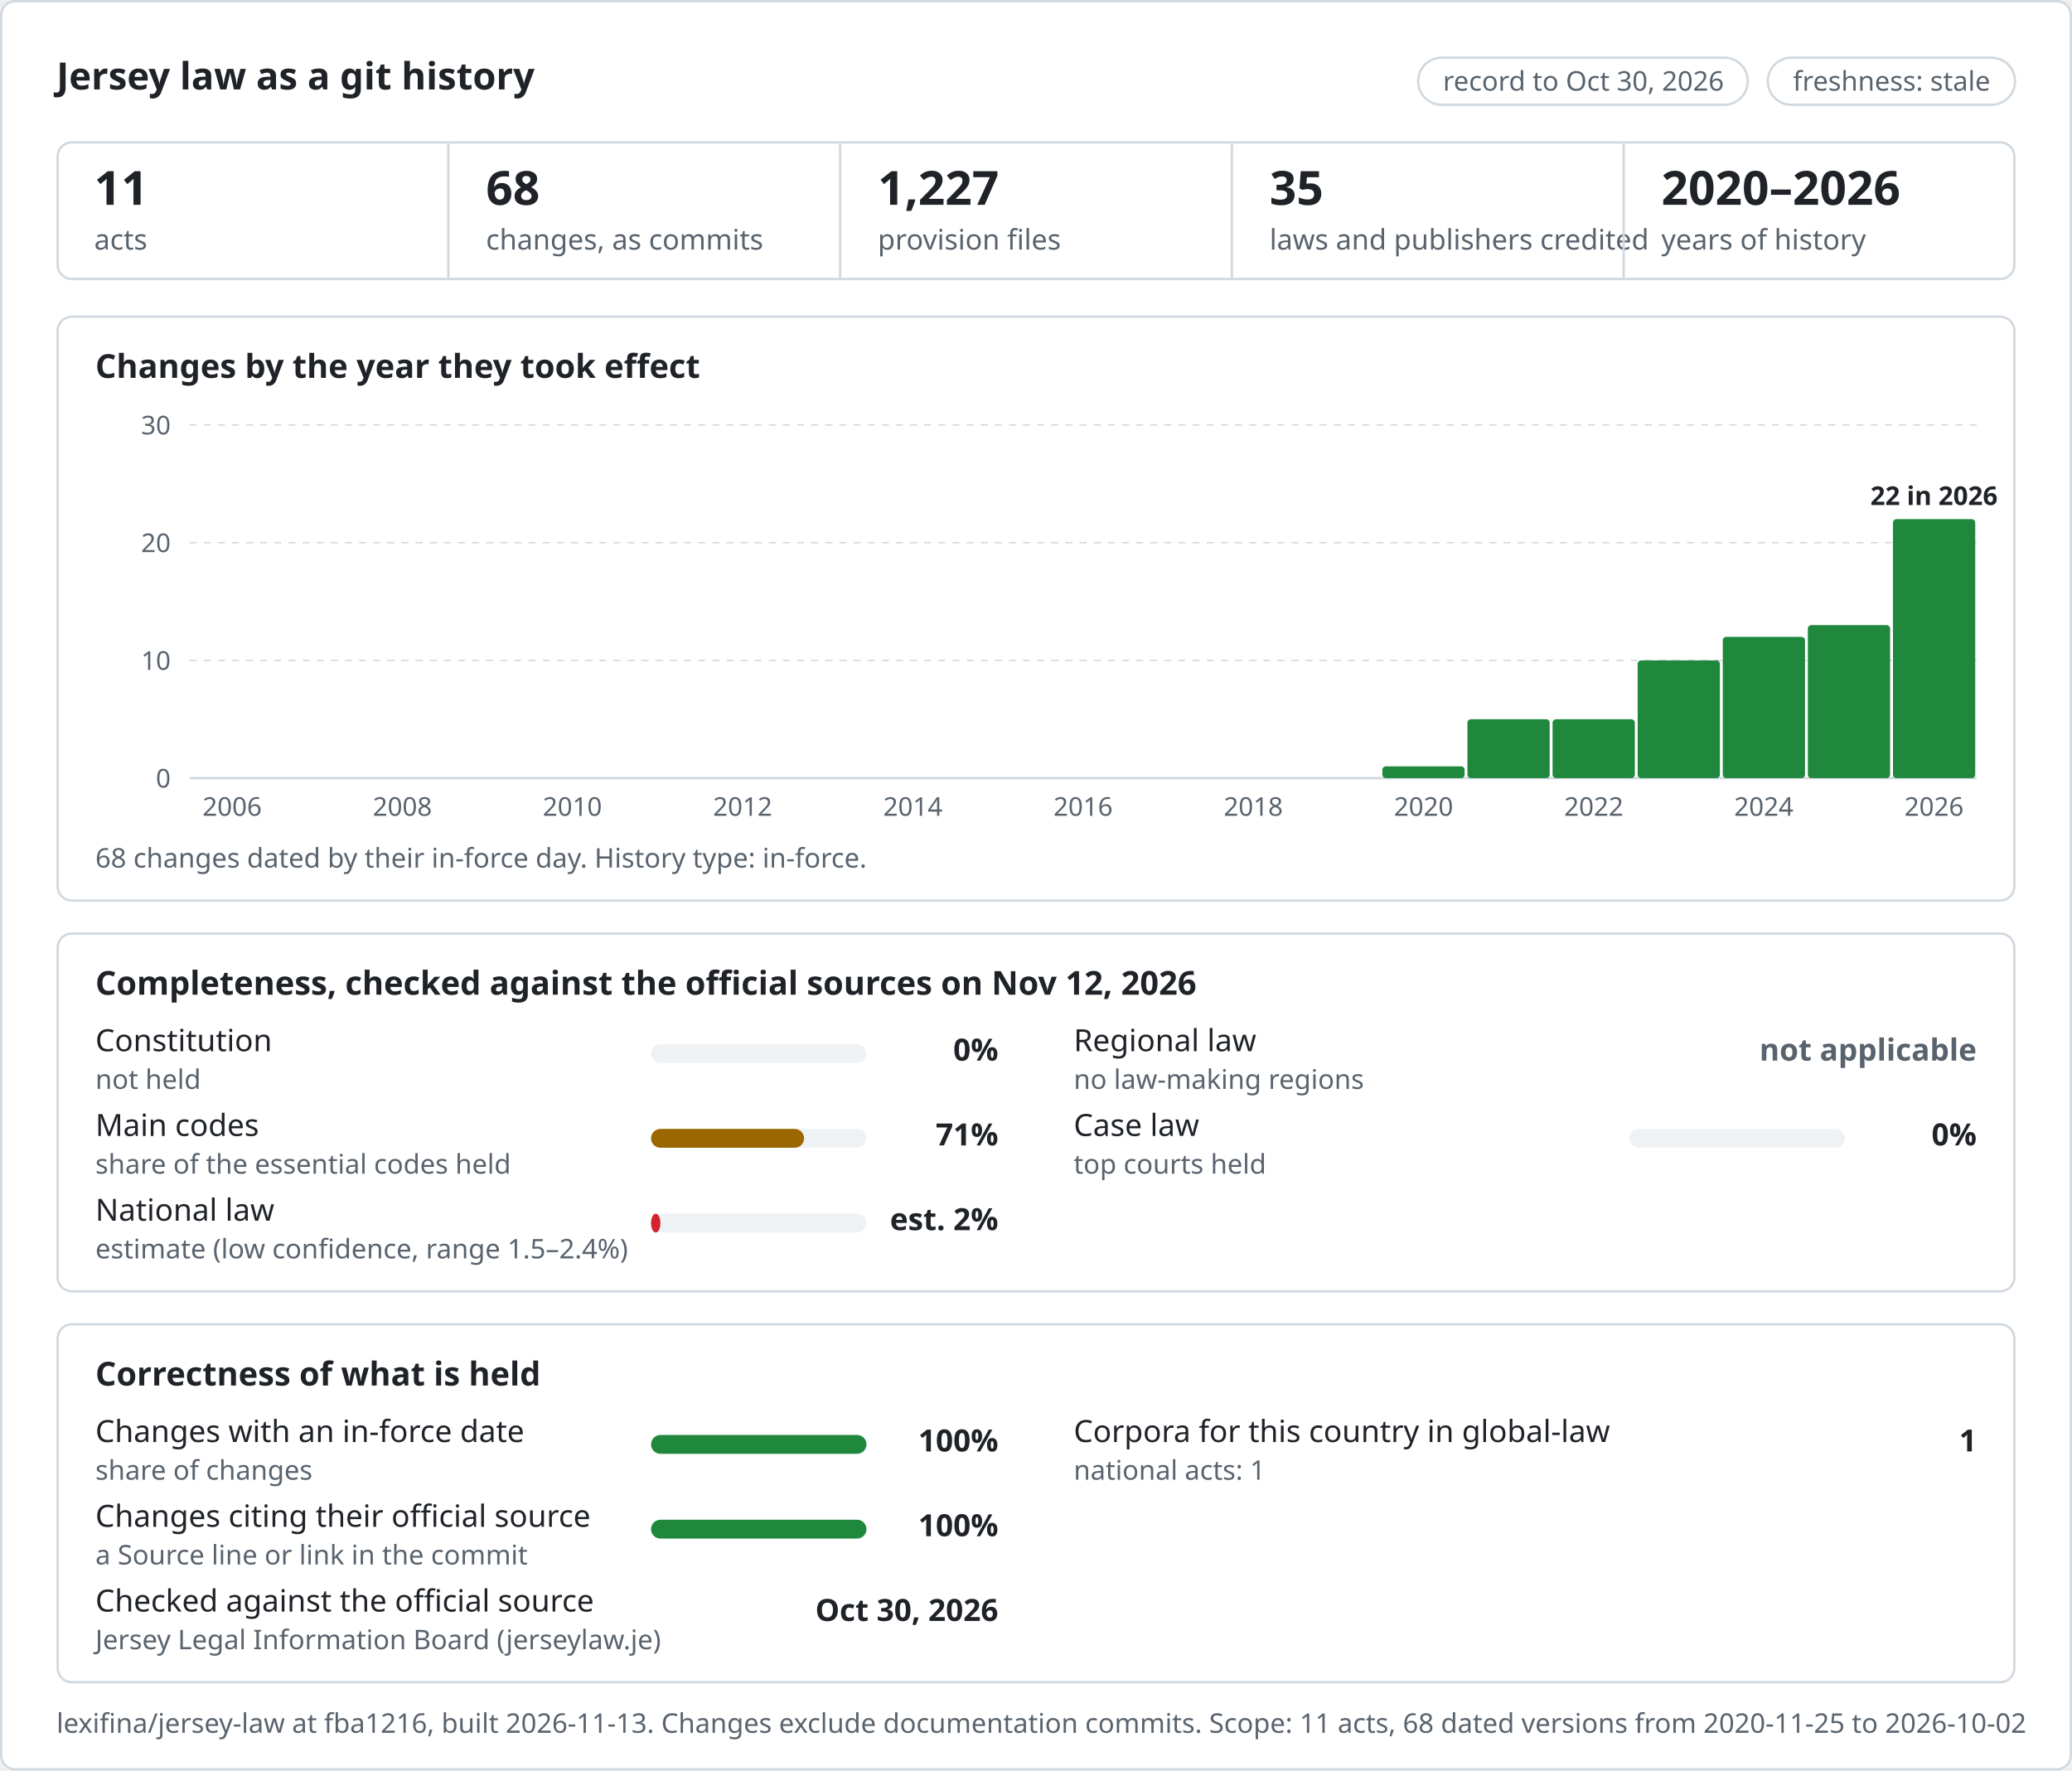
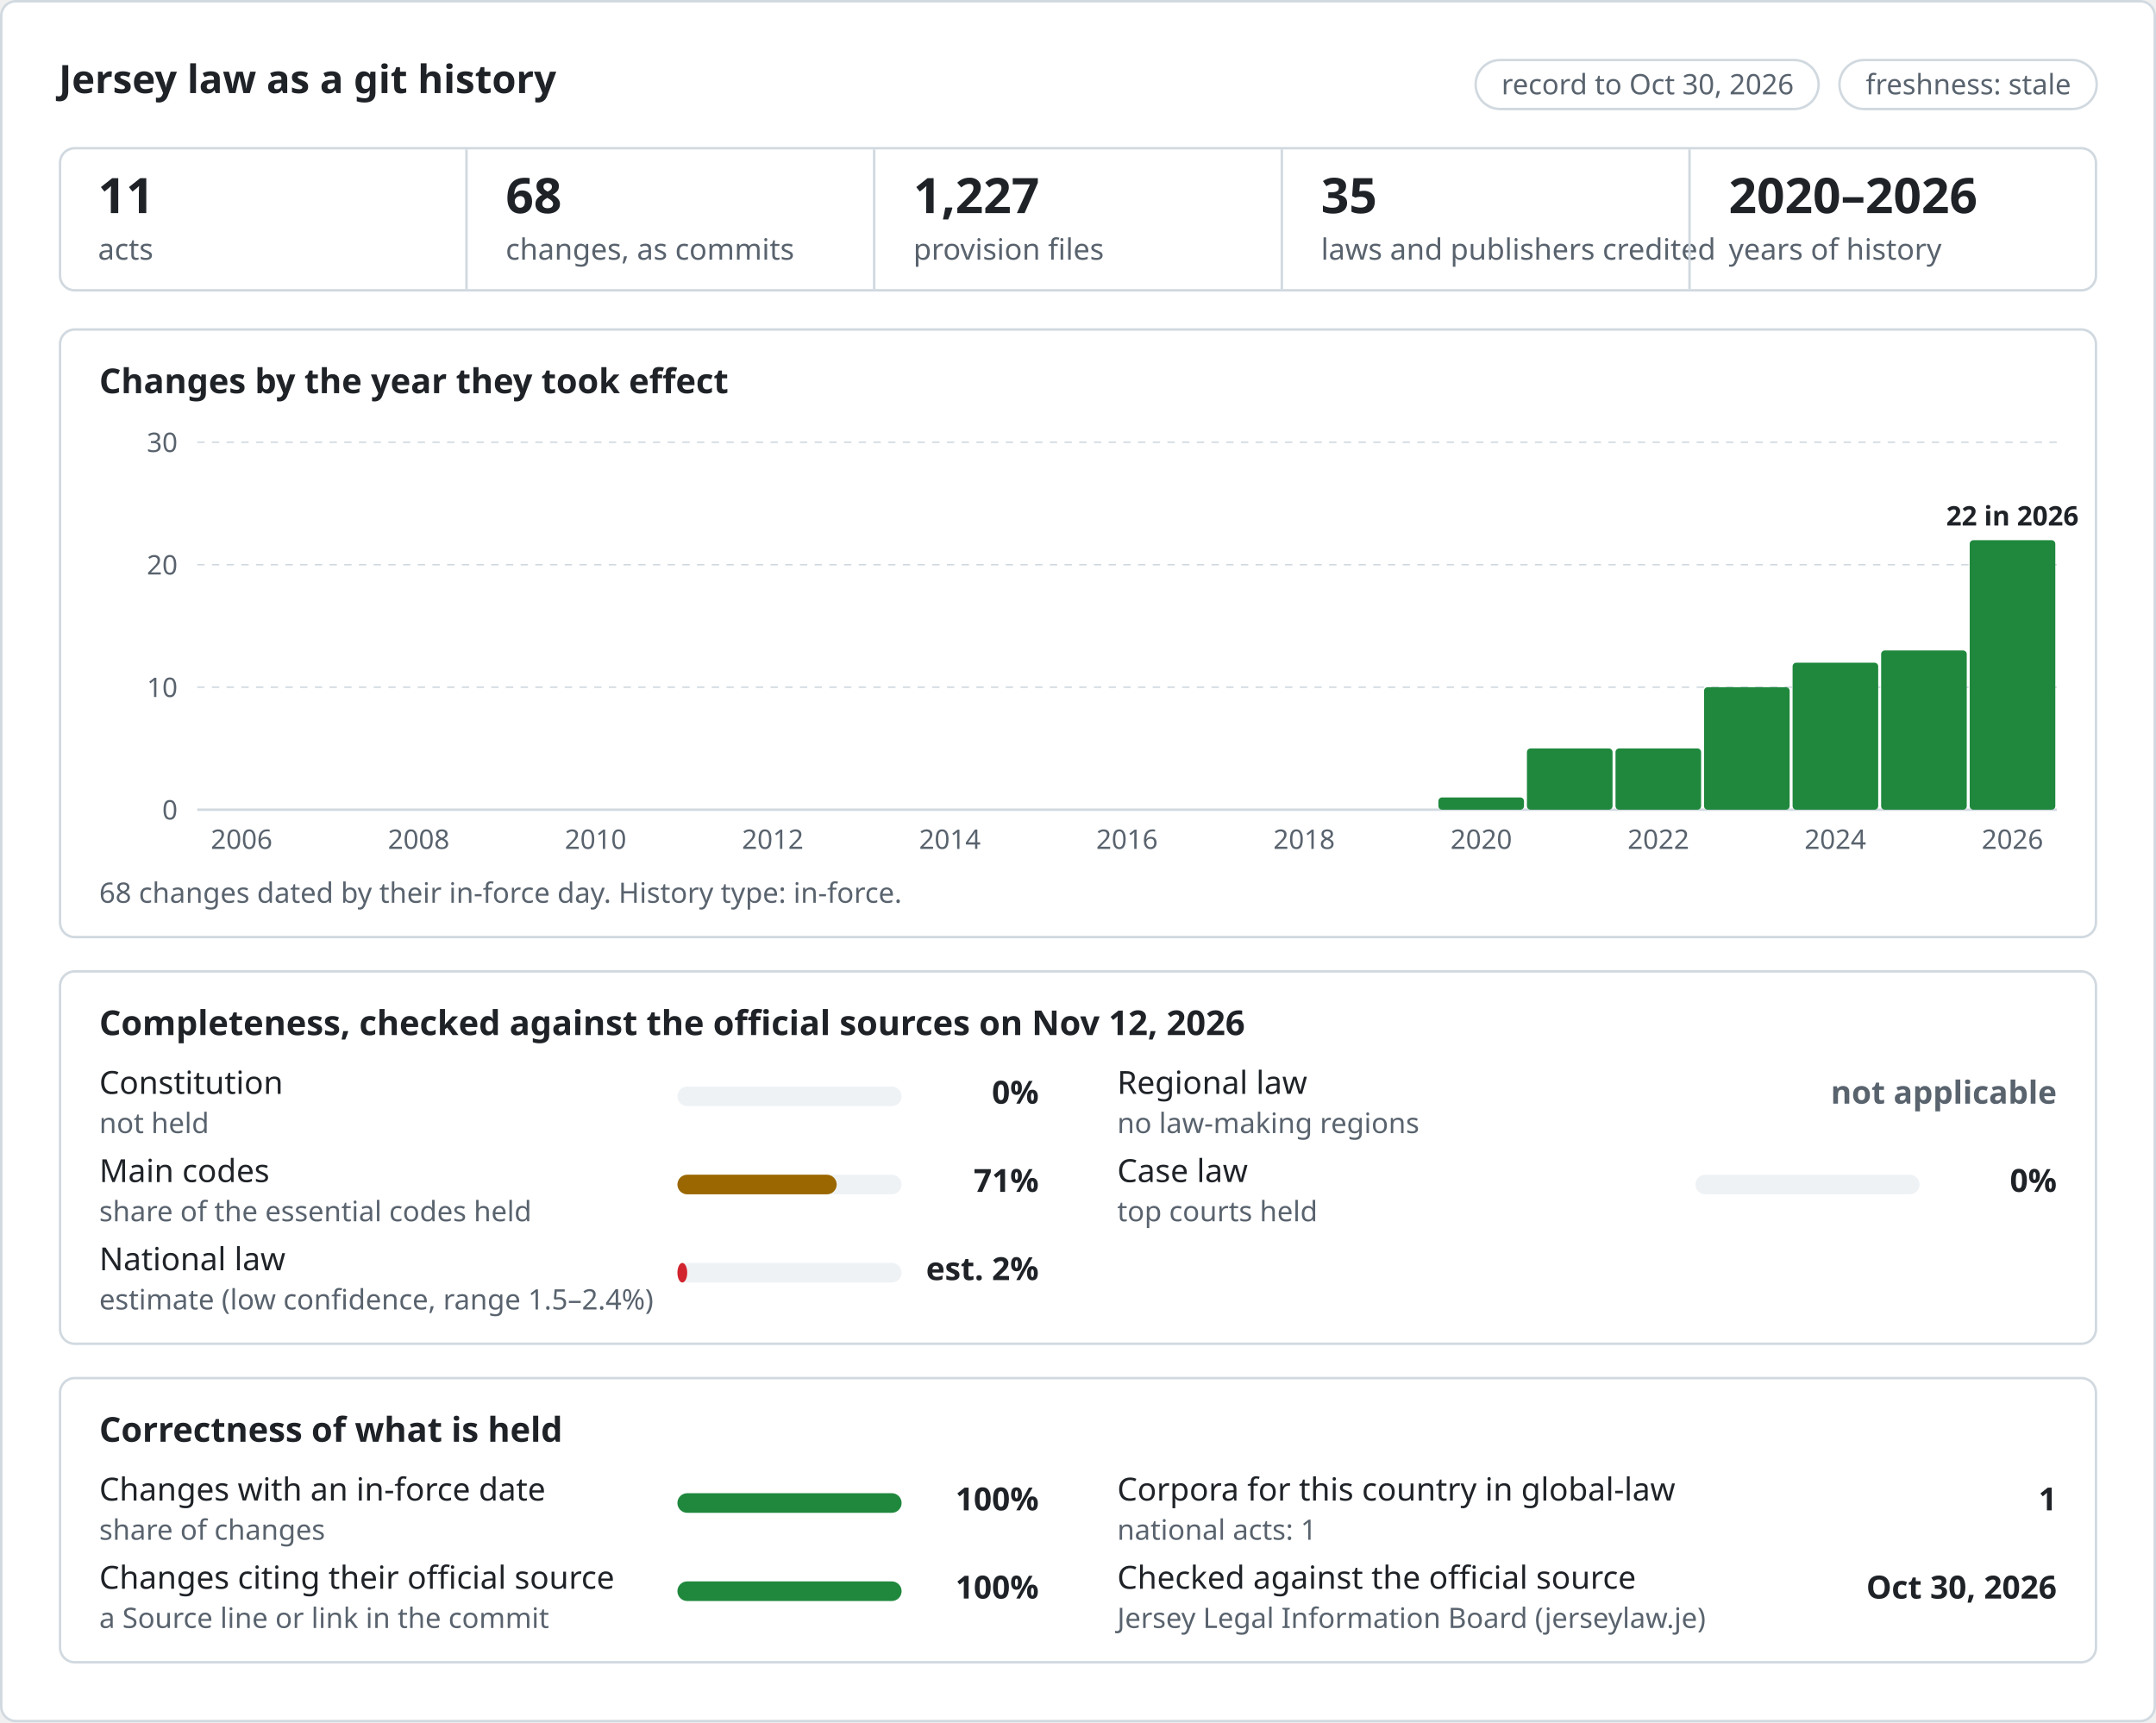
- <svg xmlns="http://www.w3.org/2000/svg" width="880" height="752" viewBox="0 0 880 752" font-family="-apple-system,BlinkMacSystemFont,Segoe UI,Noto Sans,Helvetica,Arial,sans-serif">
-   <rect x="0.5" y="0.5" width="879" height="751" rx="6" fill="#ffffff" stroke="#d1d9e0" />
+ <svg xmlns="http://www.w3.org/2000/svg" width="880" height="703" viewBox="0 0 880 703" font-family="-apple-system,BlinkMacSystemFont,Segoe UI,Noto Sans,Helvetica,Arial,sans-serif">
+   <rect x="0.5" y="0.5" width="879" height="702" rx="6" fill="#ffffff" stroke="#d1d9e0" />
  <text x="24" y="38" font-size="16" font-weight="600" fill="#1f2328">Jersey law as a git history</text>
  <rect x="602.3" y="24.5" width="140" height="20" rx="10" fill="none" stroke="#d1d9e0" />
  <text x="672.5" y="38.5" font-size="11.5" font-weight="500" text-anchor="middle" fill="#59636e">record to Oct 30, 2026</text>
  <rect x="750.8" y="24.5" width="105" height="20" rx="10" fill="none" stroke="#d1d9e0" />
  <text x="803.4" y="38.5" font-size="11.5" font-weight="500" text-anchor="middle" fill="#59636e">freshness: stale</text>
  <rect x="24.5" y="60.5" width="831" height="58" rx="6" fill="#ffffff" stroke="#d1d9e0" />
  <text x="40.0" y="87" font-size="20" font-weight="600" fill="#1f2328">11</text>
  <text x="40.0" y="106" font-size="12" fill="#59636e">acts</text>
  <line x1="190.4" y1="61" x2="190.4" y2="118" stroke="#d1d9e0" />
  <text x="206.4" y="87" font-size="20" font-weight="600" fill="#1f2328">68</text>
  <text x="206.4" y="106" font-size="12" fill="#59636e">changes, as commits</text>
  <line x1="356.8" y1="61" x2="356.8" y2="118" stroke="#d1d9e0" />
  <text x="372.8" y="87" font-size="20" font-weight="600" fill="#1f2328">1,227</text>
  <text x="372.8" y="106" font-size="12" fill="#59636e">provision files</text>
  <line x1="523.2" y1="61" x2="523.2" y2="118" stroke="#d1d9e0" />
  <text x="539.2" y="87" font-size="20" font-weight="600" fill="#1f2328">35</text>
  <text x="539.2" y="106" font-size="12" fill="#59636e" textLength="142" lengthAdjust="spacingAndGlyphs">laws and publishers credited</text>
  <line x1="689.6" y1="61" x2="689.6" y2="118" stroke="#d1d9e0" />
  <text x="705.6" y="87" font-size="20" font-weight="600" fill="#1f2328">2020–2026</text>
  <text x="705.6" y="106" font-size="12" fill="#59636e">years of history</text>
  <rect x="24.5" y="134.5" width="831" height="248" rx="6" fill="#ffffff" stroke="#d1d9e0" />
  <text x="40.5" y="160.5" font-size="14" font-weight="600" fill="#1f2328">Changes by the year they took effect</text>
  <line x1="80.5" y1="330.5" x2="839.5" y2="330.5" stroke="#d1d9e0" stroke-width="1" />
  <text x="72.5" y="334.5" font-size="11" text-anchor="end" fill="#59636e">0</text>
  <line x1="80.5" y1="280.5" x2="839.5" y2="280.5" stroke="#d1d9e0" stroke-width="0.6" stroke-dasharray="3 3" />
  <text x="72.5" y="284.5" font-size="11" text-anchor="end" fill="#59636e">10</text>
  <line x1="80.5" y1="230.5" x2="839.5" y2="230.5" stroke="#d1d9e0" stroke-width="0.6" stroke-dasharray="3 3" />
  <text x="72.5" y="234.5" font-size="11" text-anchor="end" fill="#59636e">20</text>
  <line x1="80.5" y1="180.5" x2="839.5" y2="180.5" stroke="#d1d9e0" stroke-width="0.6" stroke-dasharray="3 3" />
  <text x="72.5" y="184.5" font-size="11" text-anchor="end" fill="#59636e">30</text>
  <text x="98.6" y="346.5" font-size="11" text-anchor="middle" fill="#59636e">2006</text>
  <text x="170.9" y="346.5" font-size="11" text-anchor="middle" fill="#59636e">2008</text>
  <text x="243.1" y="346.5" font-size="11" text-anchor="middle" fill="#59636e">2010</text>
  <text x="315.4" y="346.5" font-size="11" text-anchor="middle" fill="#59636e">2012</text>
  <text x="387.7" y="346.5" font-size="11" text-anchor="middle" fill="#59636e">2014</text>
  <text x="460.0" y="346.5" font-size="11" text-anchor="middle" fill="#59636e">2016</text>
  <text x="532.3" y="346.5" font-size="11" text-anchor="middle" fill="#59636e">2018</text>
  <rect x="587.10" y="325.5" width="34.94" height="5.0" rx="1.5" fill="#1f883d" />
  <text x="604.6" y="346.5" font-size="11" text-anchor="middle" fill="#59636e">2020</text>
  <rect x="623.24" y="305.5" width="34.94" height="25.0" rx="1.5" fill="#1f883d" />
  <rect x="659.39" y="305.5" width="34.94" height="25.0" rx="1.5" fill="#1f883d" />
  <text x="676.9" y="346.5" font-size="11" text-anchor="middle" fill="#59636e">2022</text>
  <rect x="695.53" y="280.5" width="34.94" height="50.0" rx="1.5" fill="#1f883d" />
  <rect x="731.67" y="270.5" width="34.94" height="60.0" rx="1.5" fill="#1f883d" />
  <text x="749.1" y="346.5" font-size="11" text-anchor="middle" fill="#59636e">2024</text>
  <rect x="767.81" y="265.5" width="34.94" height="65.0" rx="1.5" fill="#1f883d" />
  <rect x="803.96" y="220.5" width="34.94" height="110.0" rx="1.5" fill="#1f883d" />
  <text x="821.4" y="346.5" font-size="11" text-anchor="middle" fill="#59636e">2026</text>
  <text x="821.4" y="214.5" font-size="11" font-weight="600" text-anchor="middle" fill="#1f2328">22 in 2026</text>
  <text x="40.5" y="368.5" font-size="11.5" fill="#59636e">68 changes dated by their in-force day. History type: in-force.</text>
  <rect x="24.5" y="396.5" width="831" height="152" rx="6" fill="#ffffff" stroke="#d1d9e0" />
  <text x="40.5" y="422.5" font-size="14" font-weight="600" fill="#1f2328">Completeness, checked against the official sources on Nov 12, 2026</text>
  <text x="40.5" y="446.5" font-size="13" fill="#1f2328">Constitution</text>
  <text x="40.5" y="462.5" font-size="11.5" fill="#59636e">not held</text>
  <g>
    <rect x="276.5" y="443.5" width="91.5" height="8" rx="4" fill="#eff2f5" />
  </g>
  <text x="424.0" y="450.5" font-size="13" font-weight="600" text-anchor="end" fill="#1f2328">0%</text>
  <text x="40.5" y="482.5" font-size="13" fill="#1f2328">Main codes</text>
  <text x="40.5" y="498.5" font-size="11.5" fill="#59636e">share of the essential codes held</text>
  <g>
    <rect x="276.5" y="479.5" width="91.5" height="8" rx="4" fill="#eff2f5" />
    <rect x="276.5" y="479.5" width="65.0" height="8" rx="4" fill="#9a6700" />
  </g>
  <text x="424.0" y="486.5" font-size="13" font-weight="600" text-anchor="end" fill="#1f2328">71%</text>
  <text x="40.5" y="518.5" font-size="13" fill="#1f2328">National law</text>
  <text x="40.5" y="534.5" font-size="11.5" fill="#59636e">estimate (low confidence, range 1.5–2.4%)</text>
  <g>
    <rect x="276.5" y="515.5" width="91.5" height="8" rx="4" fill="#eff2f5" />
    <rect x="276.5" y="515.5" width="4.0" height="8" rx="4" fill="#d1242f" />
  </g>
  <text x="424.0" y="522.5" font-size="13" font-weight="600" text-anchor="end" fill="#1f2328">est. 2%</text>
  <text x="456.0" y="446.5" font-size="13" fill="#1f2328">Regional law</text>
  <text x="456.0" y="462.5" font-size="11.5" fill="#59636e">no law-making regions</text>
  <text x="839.5" y="450.5" font-size="13" font-weight="600" text-anchor="end" fill="#59636e">not applicable</text>
  <text x="456.0" y="482.5" font-size="13" fill="#1f2328">Case law</text>
  <text x="456.0" y="498.5" font-size="11.5" fill="#59636e">top courts held</text>
  <g>
    <rect x="692.0" y="479.5" width="91.5" height="8" rx="4" fill="#eff2f5" />
  </g>
  <text x="839.5" y="486.5" font-size="13" font-weight="600" text-anchor="end" fill="#1f2328">0%</text>
-   <rect x="24.5" y="562.5" width="831" height="152" rx="6" fill="#ffffff" stroke="#d1d9e0" />
+   <rect x="24.5" y="562.5" width="831" height="116" rx="6" fill="#ffffff" stroke="#d1d9e0" />
  <text x="40.5" y="588.5" font-size="14" font-weight="600" fill="#1f2328">Correctness of what is held</text>
  <text x="40.5" y="612.5" font-size="13" fill="#1f2328">Changes with an in-force date</text>
  <text x="40.5" y="628.5" font-size="11.5" fill="#59636e">share of changes</text>
  <g>
    <rect x="276.5" y="609.5" width="91.5" height="8" rx="4" fill="#eff2f5" />
    <rect x="276.5" y="609.5" width="91.5" height="8" rx="4" fill="#1f883d" />
  </g>
  <text x="424.0" y="616.5" font-size="13" font-weight="600" text-anchor="end" fill="#1f2328">100%</text>
  <text x="40.5" y="648.5" font-size="13" fill="#1f2328">Changes citing their official source</text>
  <text x="40.5" y="664.5" font-size="11.5" fill="#59636e">a Source line or link in the commit</text>
  <g>
    <rect x="276.5" y="645.5" width="91.5" height="8" rx="4" fill="#eff2f5" />
    <rect x="276.5" y="645.5" width="91.5" height="8" rx="4" fill="#1f883d" />
  </g>
  <text x="424.0" y="652.5" font-size="13" font-weight="600" text-anchor="end" fill="#1f2328">100%</text>
-   <text x="40.5" y="684.5" font-size="13" fill="#1f2328">Checked against the official source</text>
-   <text x="40.5" y="700.5" font-size="11.5" fill="#59636e">Jersey Legal Information Board (jerseylaw.je)</text>
-   <text x="424.0" y="688.5" font-size="13" font-weight="600" text-anchor="end" fill="#1f2328">Oct 30, 2026</text>
  <text x="456.0" y="612.5" font-size="13" fill="#1f2328">Corpora for this country in global-law</text>
  <text x="456.0" y="628.5" font-size="11.5" fill="#59636e">national acts: 1</text>
  <text x="839.5" y="616.5" font-size="13" font-weight="600" text-anchor="end" fill="#1f2328">1</text>
-   <text x="24" y="736" font-size="11.5" fill="#59636e">lexifina/jersey-law at fba1216, built 2026-11-13. Changes exclude documentation commits. Scope: 11 acts, 68 dated versions from 2020-11-25 to 2026-10-02</text>
+   <text x="456.0" y="648.5" font-size="13" fill="#1f2328">Checked against the official source</text>
+   <text x="456.0" y="664.5" font-size="11.5" fill="#59636e">Jersey Legal Information Board (jerseylaw.je)</text>
+   <text x="839.5" y="652.5" font-size="13" font-weight="600" text-anchor="end" fill="#1f2328">Oct 30, 2026</text>
</svg>
